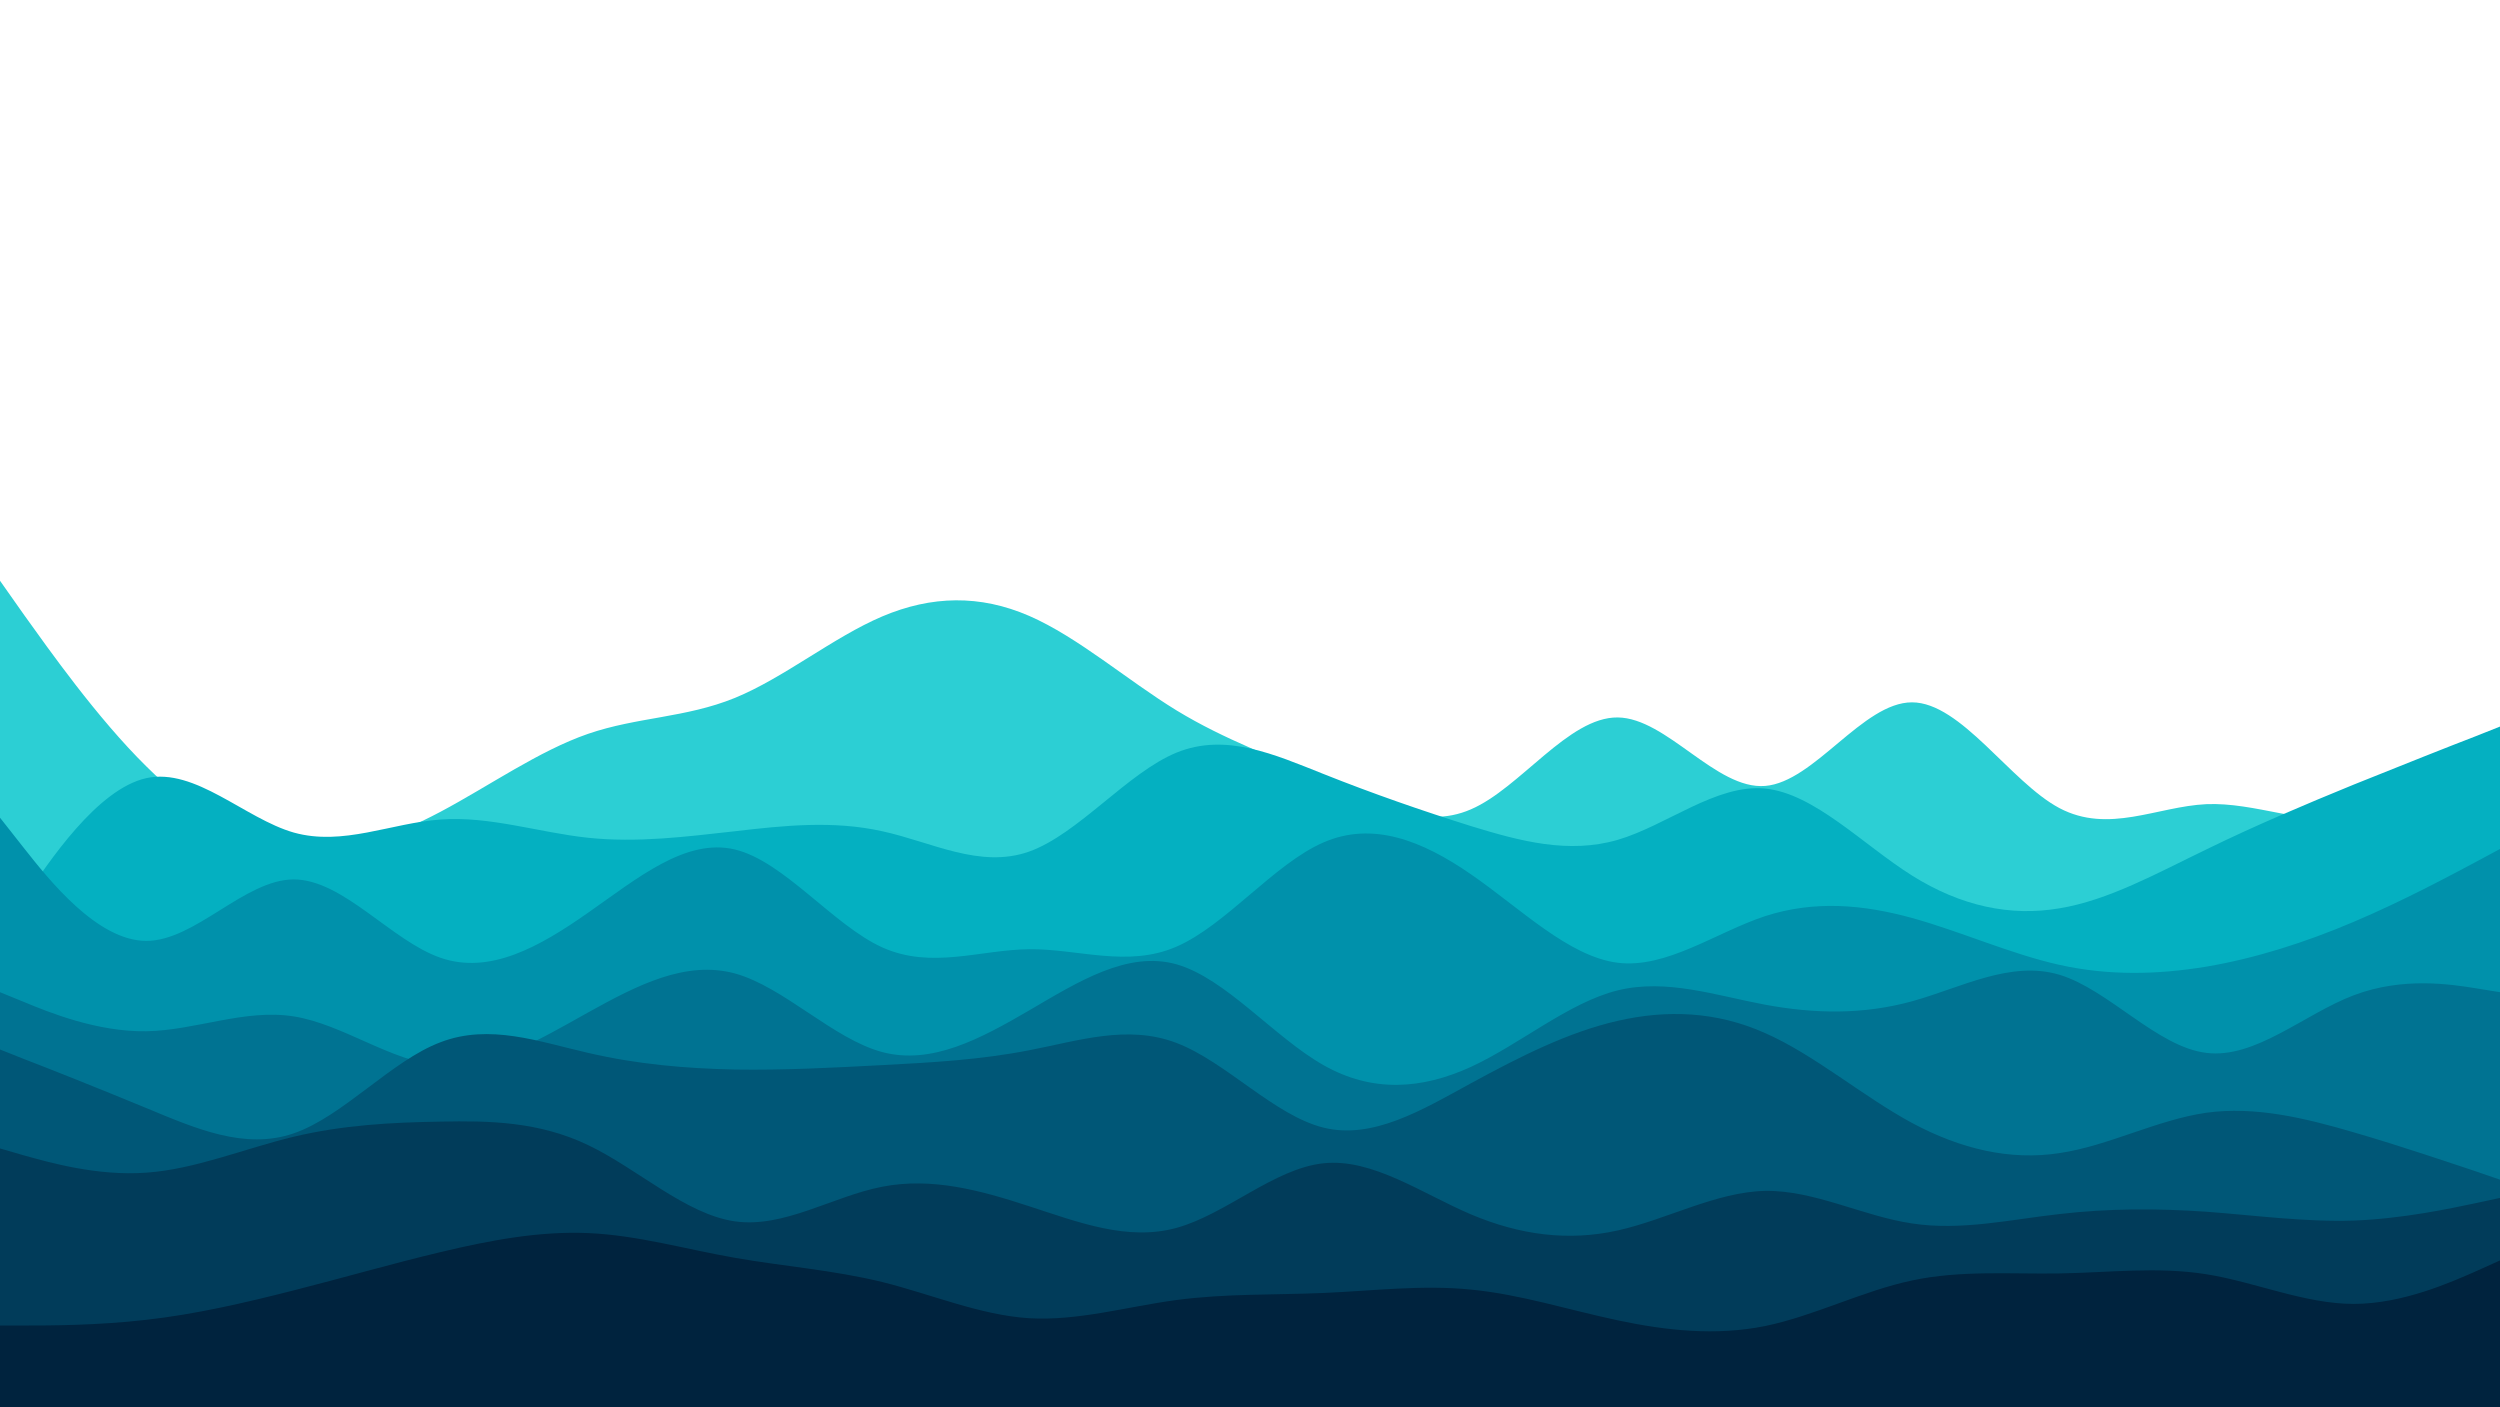
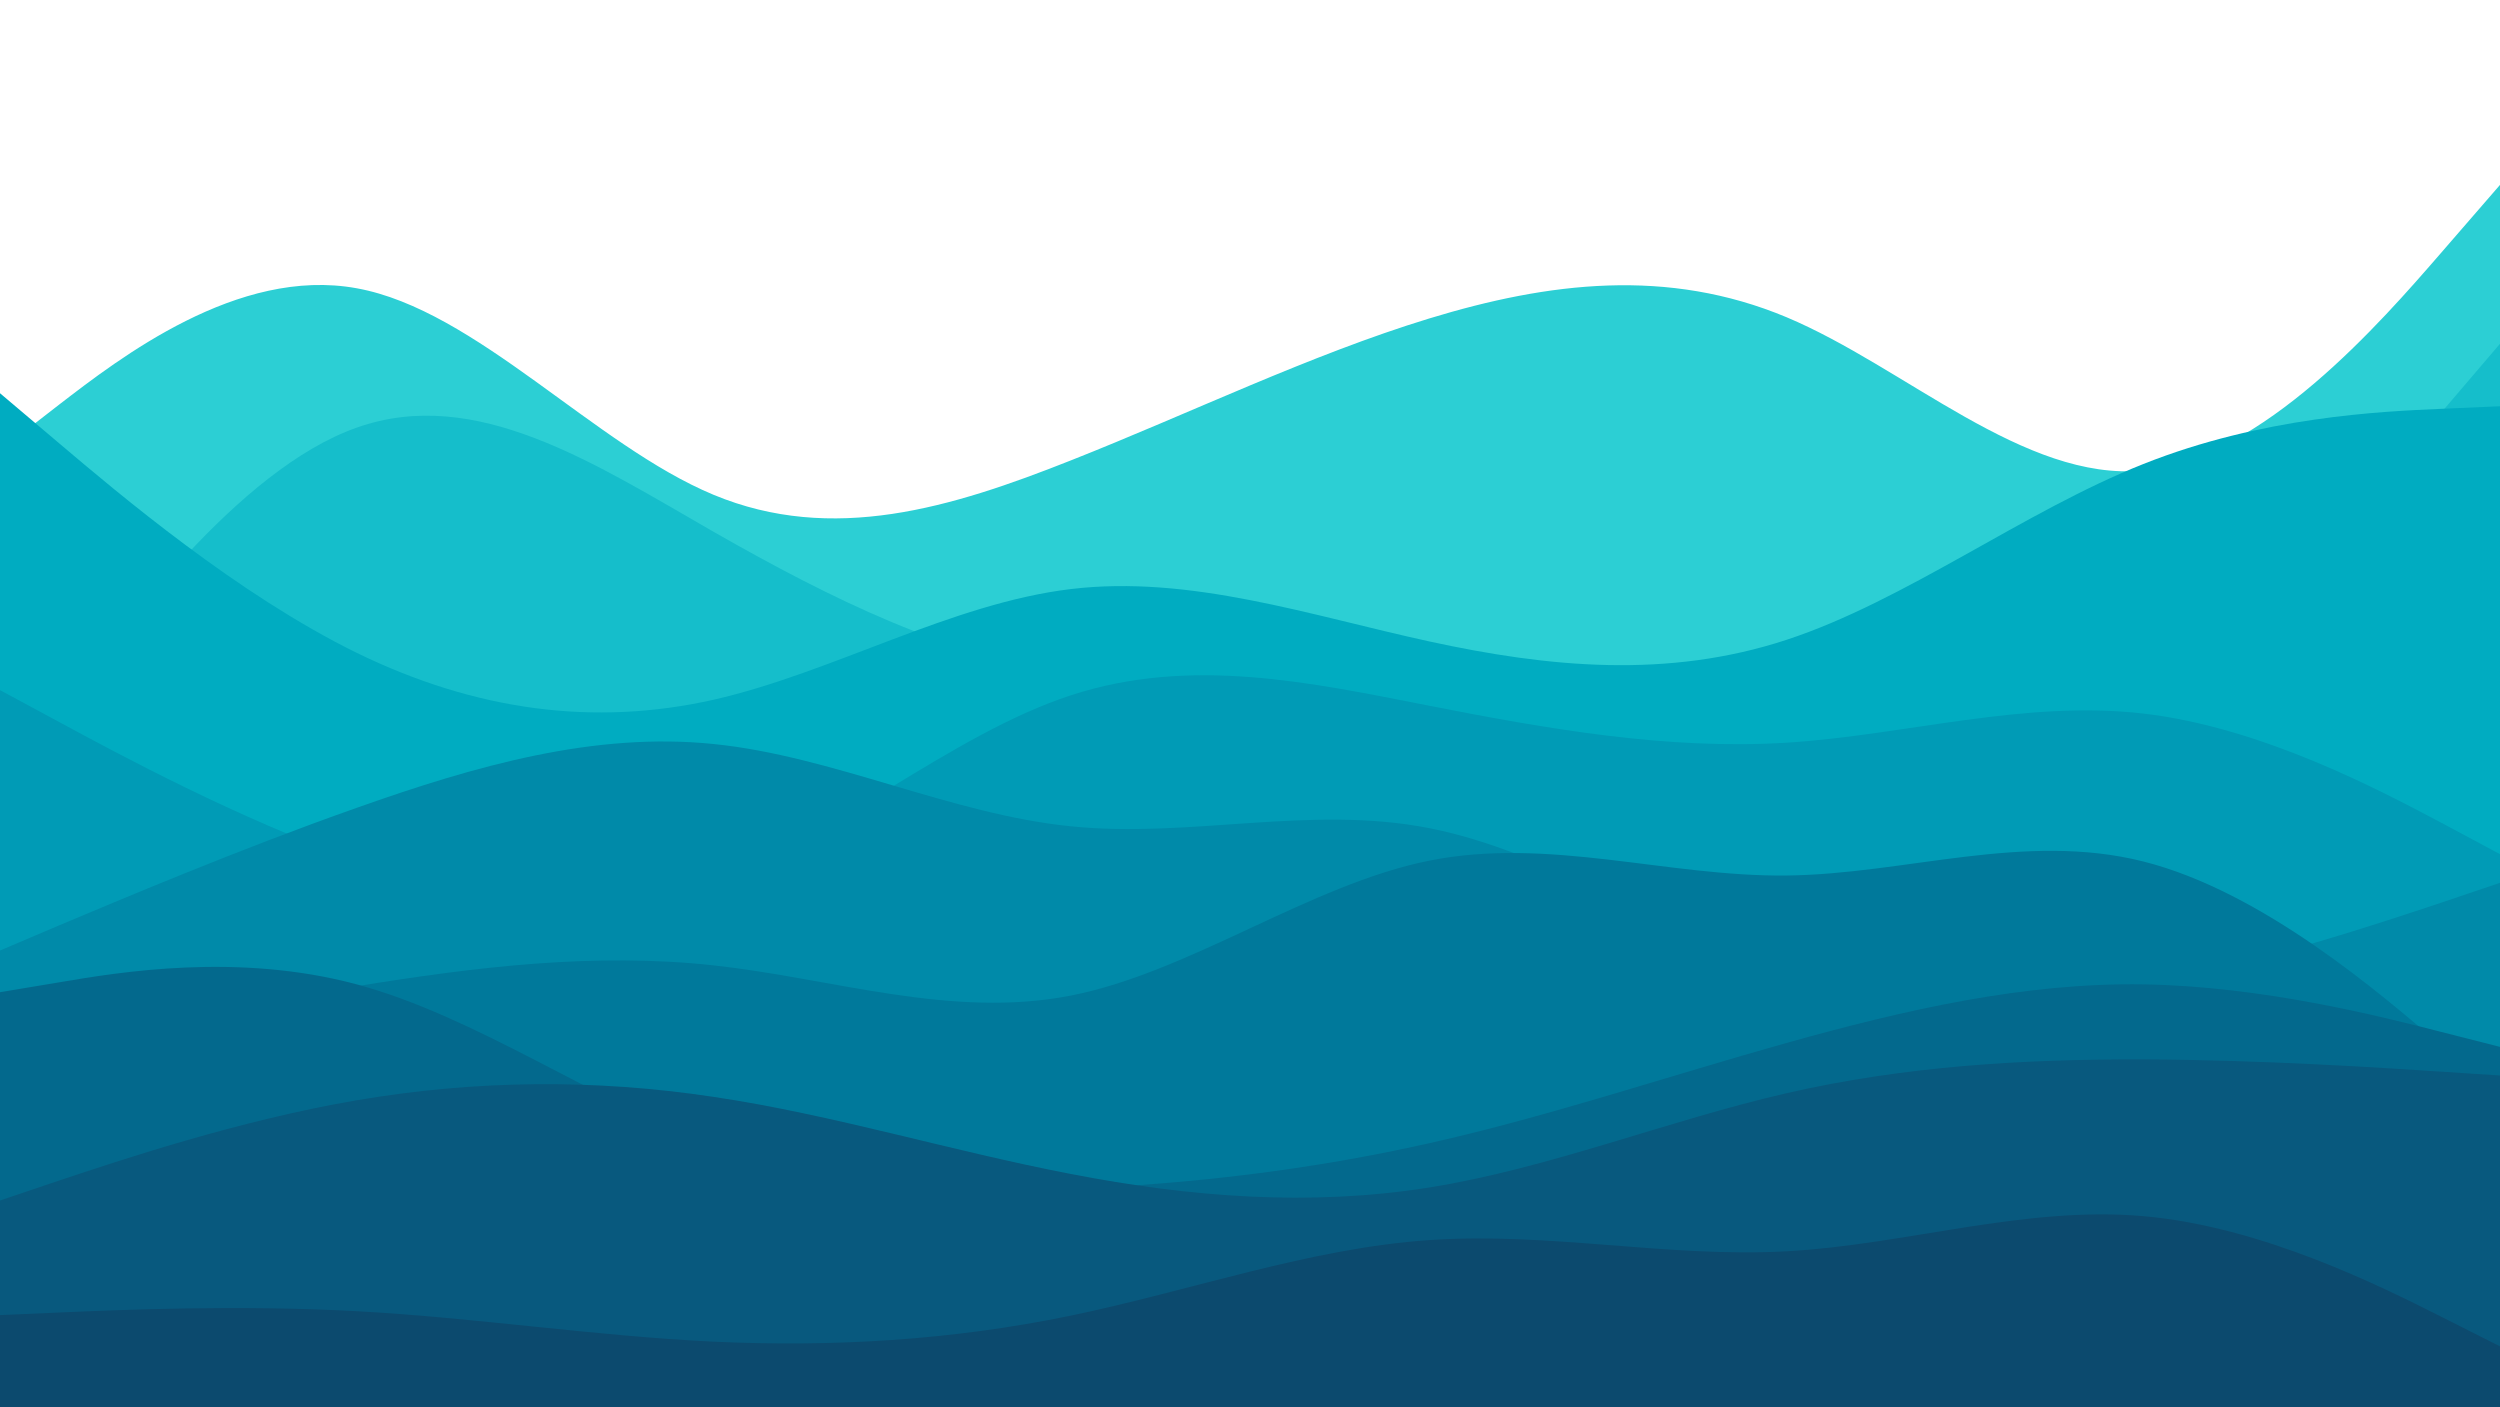
<svg xmlns="http://www.w3.org/2000/svg" id="visual" viewBox="0 0 960 540" width="960" height="540" version="1.1">
-   <path d="M0 223L9.3 236.2C18.7 249.3 37.3 275.7 56.2 294.3C75 313 94 324 112.8 326.2C131.7 328.3 150.3 321.7 169.2 311.7C188 301.7 207 288.3 225.8 281.8C244.7 275.3 263.3 275.7 282.2 268C301 260.3 320 244.7 338.8 236.7C357.7 228.7 376.3 228.3 395.2 236.5C414 244.7 433 261.3 451.8 272.8C470.7 284.3 489.3 290.7 508.2 299.3C527 308 546 319 564.8 310.8C583.7 302.7 602.3 275.3 621.2 275.5C640 275.7 659 303.3 677.8 301.8C696.7 300.3 715.3 269.7 734.2 269.7C753 269.7 772 300.3 790.8 310.3C809.7 320.3 828.3 309.7 847.2 308.8C866 308 885 317 903.8 314.3C922.7 311.7 941.3 297.3 950.7 290.2L960 283L960 541L950.7 541C941.3 541 922.7 541 903.8 541C885 541 866 541 847.2 541C828.3 541 809.7 541 790.8 541C772 541 753 541 734.2 541C715.3 541 696.7 541 677.8 541C659 541 640 541 621.2 541C602.3 541 583.7 541 564.8 541C546 541 527 541 508.2 541C489.3 541 470.7 541 451.8 541C433 541 414 541 395.2 541C376.3 541 357.7 541 338.8 541C320 541 301 541 282.2 541C263.3 541 244.7 541 225.8 541C207 541 188 541 169.2 541C150.3 541 131.7 541 112.8 541C94 541 75 541 56.2 541C37.3 541 18.7 541 9.3 541L0 541Z" fill="#2ccfd4" />
-   <path d="M0 359L9.3 345C18.7 331 37.3 303 56.2 298.8C75 294.7 94 314.3 112.8 319.7C131.7 325 150.3 316 169.2 314.7C188 313.3 207 319.7 225.8 321.7C244.7 323.7 263.3 321.3 282.2 319.2C301 317 320 315 338.8 319.2C357.7 323.3 376.3 333.7 395.2 327C414 320.3 433 296.7 451.8 289C470.7 281.3 489.3 289.7 508.2 297.2C527 304.7 546 311.3 564.8 317.2C583.7 323 602.3 328 621.2 322.5C640 317 659 301 677.8 302.8C696.7 304.7 715.3 324.3 734.2 336.2C753 348 772 352 790.8 348.8C809.7 345.7 828.3 335.3 847.2 326.2C866 317 885 309 903.8 301.3C922.7 293.7 941.3 286.3 950.7 282.7L960 279L960 541L950.7 541C941.3 541 922.7 541 903.8 541C885 541 866 541 847.2 541C828.3 541 809.7 541 790.8 541C772 541 753 541 734.2 541C715.3 541 696.7 541 677.8 541C659 541 640 541 621.2 541C602.3 541 583.7 541 564.8 541C546 541 527 541 508.2 541C489.3 541 470.7 541 451.8 541C433 541 414 541 395.2 541C376.3 541 357.7 541 338.8 541C320 541 301 541 282.2 541C263.3 541 244.7 541 225.8 541C207 541 188 541 169.2 541C150.3 541 131.7 541 112.8 541C94 541 75 541 56.2 541C37.3 541 18.7 541 9.3 541L0 541Z" fill="#04b0c1" />
-   <path d="M0 314L9.3 325.8C18.7 337.7 37.3 361.3 56.2 361.3C75 361.3 94 337.7 112.8 337.7C131.7 337.7 150.3 361.3 169.2 367.8C188 374.3 207 363.7 225.8 350.5C244.7 337.3 263.3 321.7 282.2 326.2C301 330.7 320 355.3 338.8 363.8C357.7 372.3 376.3 364.7 395.2 364.5C414 364.3 433 371.7 451.8 363.5C470.7 355.3 489.3 331.7 508.2 323.5C527 315.3 546 322.7 564.8 335.7C583.7 348.7 602.3 367.3 621.2 369.7C640 372 659 358 677.8 351.8C696.7 345.7 715.3 347.3 734.2 352.5C753 357.7 772 366.3 790.8 370.5C809.7 374.7 828.3 374.3 847.2 371.2C866 368 885 362 903.8 354C922.7 346 941.3 336 950.7 331L960 326L960 541L950.7 541C941.3 541 922.7 541 903.8 541C885 541 866 541 847.2 541C828.3 541 809.7 541 790.8 541C772 541 753 541 734.2 541C715.3 541 696.7 541 677.8 541C659 541 640 541 621.2 541C602.3 541 583.7 541 564.8 541C546 541 527 541 508.2 541C489.3 541 470.7 541 451.8 541C433 541 414 541 395.2 541C376.3 541 357.7 541 338.8 541C320 541 301 541 282.2 541C263.3 541 244.7 541 225.8 541C207 541 188 541 169.2 541C150.3 541 131.7 541 112.8 541C94 541 75 541 56.2 541C37.3 541 18.7 541 9.3 541L0 541Z" fill="#0091ab" />
-   <path d="M0 381L9.3 384.8C18.7 388.7 37.3 396.3 56.2 396C75 395.7 94 387.3 112.8 390.3C131.7 393.3 150.3 407.7 169.2 409.2C188 410.7 207 399.3 225.8 388.8C244.7 378.3 263.3 368.7 282.2 373.8C301 379 320 399 338.8 404C357.7 409 376.3 399 395.2 388C414 377 433 365 451.8 370.3C470.7 375.7 489.3 398.3 508.2 409C527 419.7 546 418.3 564.8 409.7C583.7 401 602.3 385 621.2 380.3C640 375.7 659 382.3 677.8 385.8C696.7 389.3 715.3 389.7 734.2 384.5C753 379.3 772 368.7 790.8 374.3C809.7 380 828.3 402 847.2 404.3C866 406.7 885 389.3 903.8 382.2C922.7 375 941.3 378 950.7 379.5L960 381L960 541L950.7 541C941.3 541 922.7 541 903.8 541C885 541 866 541 847.2 541C828.3 541 809.7 541 790.8 541C772 541 753 541 734.2 541C715.3 541 696.7 541 677.8 541C659 541 640 541 621.2 541C602.3 541 583.7 541 564.8 541C546 541 527 541 508.2 541C489.3 541 470.7 541 451.8 541C433 541 414 541 395.2 541C376.3 541 357.7 541 338.8 541C320 541 301 541 282.2 541C263.3 541 244.7 541 225.8 541C207 541 188 541 169.2 541C150.3 541 131.7 541 112.8 541C94 541 75 541 56.2 541C37.3 541 18.7 541 9.3 541L0 541Z" fill="#007392" />
-   <path d="M0 403L9.3 406.7C18.7 410.3 37.3 417.7 56.2 425.5C75 433.3 94 441.7 112.8 435.2C131.7 428.7 150.3 407.3 169.2 400.2C188 393 207 400 225.8 404.3C244.7 408.7 263.3 410.3 282.2 410.7C301 411 320 410 338.8 409C357.7 408 376.3 407 395.2 403.3C414 399.7 433 393.3 451.8 400.5C470.7 407.7 489.3 428.3 508.2 433C527 437.7 546 426.3 564.8 416C583.7 405.7 602.3 396.3 621.2 392C640 387.7 659 388.3 677.8 396.7C696.7 405 715.3 421 734.2 431.2C753 441.3 772 445.7 790.8 442.8C809.7 440 828.3 430 847.2 427.3C866 424.7 885 429.3 903.8 434.8C922.7 440.3 941.3 446.7 950.7 449.8L960 453L960 541L950.7 541C941.3 541 922.7 541 903.8 541C885 541 866 541 847.2 541C828.3 541 809.7 541 790.8 541C772 541 753 541 734.2 541C715.3 541 696.7 541 677.8 541C659 541 640 541 621.2 541C602.3 541 583.7 541 564.8 541C546 541 527 541 508.2 541C489.3 541 470.7 541 451.8 541C433 541 414 541 395.2 541C376.3 541 357.7 541 338.8 541C320 541 301 541 282.2 541C263.3 541 244.7 541 225.8 541C207 541 188 541 169.2 541C150.3 541 131.7 541 112.8 541C94 541 75 541 56.2 541C37.3 541 18.7 541 9.3 541L0 541Z" fill="#005777" />
-   <path d="M0 441L9.3 443.7C18.7 446.3 37.3 451.7 56.2 450.3C75 449 94 441 112.8 436.5C131.7 432 150.3 431 169.2 430.7C188 430.3 207 430.7 225.8 439.7C244.7 448.7 263.3 466.3 282.2 469C301 471.7 320 459.3 338.8 455.7C357.7 452 376.3 457 395.2 463.2C414 469.3 433 476.7 451.8 471.5C470.7 466.3 489.3 448.7 508.2 446.7C527 444.7 546 458.3 564.8 466.3C583.7 474.3 602.3 476.7 621.2 472.5C640 468.3 659 457.7 677.8 457.3C696.7 457 715.3 467 734.2 469.8C753 472.7 772 468.3 790.8 466.2C809.7 464 828.3 464 847.2 465.3C866 466.7 885 469.3 903.8 468.7C922.7 468 941.3 464 950.7 462L960 460L960 541L950.7 541C941.3 541 922.7 541 903.8 541C885 541 866 541 847.2 541C828.3 541 809.7 541 790.8 541C772 541 753 541 734.2 541C715.3 541 696.7 541 677.8 541C659 541 640 541 621.2 541C602.3 541 583.7 541 564.8 541C546 541 527 541 508.2 541C489.3 541 470.7 541 451.8 541C433 541 414 541 395.2 541C376.3 541 357.7 541 338.8 541C320 541 301 541 282.2 541C263.3 541 244.7 541 225.8 541C207 541 188 541 169.2 541C150.3 541 131.7 541 112.8 541C94 541 75 541 56.2 541C37.3 541 18.7 541 9.3 541L0 541Z" fill="#013c5a" />
-   <path d="M0 509L9.3 509C18.7 509 37.3 509 56.2 506.8C75 504.7 94 500.3 112.8 495.5C131.7 490.7 150.3 485.3 169.2 480.8C188 476.3 207 472.7 225.8 473.5C244.7 474.3 263.3 479.7 282.2 483C301 486.3 320 487.7 338.8 492.3C357.7 497 376.3 505 395.2 506.2C414 507.3 433 501.7 451.8 499.2C470.7 496.7 489.3 497.3 508.2 496.5C527 495.7 546 493.3 564.8 495.2C583.7 497 602.3 503 621.2 507C640 511 659 513 677.8 509.2C696.7 505.3 715.3 495.7 734.2 491.7C753 487.7 772 489.3 790.8 489C809.7 488.7 828.3 486.3 847.2 489.3C866 492.3 885 500.7 903.8 500.7C922.7 500.7 941.3 492.3 950.7 488.2L960 484L960 541L950.7 541C941.3 541 922.7 541 903.8 541C885 541 866 541 847.2 541C828.3 541 809.7 541 790.8 541C772 541 753 541 734.2 541C715.3 541 696.7 541 677.8 541C659 541 640 541 621.2 541C602.3 541 583.7 541 564.8 541C546 541 527 541 508.2 541C489.3 541 470.7 541 451.8 541C433 541 414 541 395.2 541C376.3 541 357.7 541 338.8 541C320 541 301 541 282.2 541C263.3 541 244.7 541 225.8 541C207 541 188 541 169.2 541C150.3 541 131.7 541 112.8 541C94 541 75 541 56.2 541C37.3 541 18.7 541 9.3 541L0 541Z" fill="#00233e" />
+   <path d="M0 173L22.8 155.3C45.7 137.7 91.3 102.3 137 110.7C182.7 119 228.3 171 274 190C319.7 209 365.3 195 411.2 176.8C457 158.7 503 136.3 548.8 122.3C594.7 108.3 640.3 102.7 686 121.8C731.7 141 777.3 185 823 180.7C868.7 176.3 914.3 123.7 937.2 97.3L960 71L960 541L937.2 541C914.3 541 868.7 541 823 541C777.3 541 731.7 541 686 541C640.3 541 594.7 541 548.8 541C503 541 457 541 411.2 541C365.3 541 319.7 541 274 541C228.3 541 182.7 541 137 541C91.3 541 45.7 541 22.8 541L0 541Z" fill="#2ccfd4" />
+   <path d="M0 305L22.8 273.8C45.7 242.7 91.3 180.3 137 164.2C182.7 148 228.3 178 274 204.2C319.7 230.3 365.3 252.7 411.2 258.2C457 263.7 503 252.3 548.8 256.8C594.7 261.3 640.3 281.7 686 290.2C731.7 298.7 777.3 295.3 823 267C868.7 238.7 914.3 185.3 937.2 158.7L960 132L960 541L937.2 541C914.3 541 868.7 541 823 541C777.3 541 731.7 541 686 541C640.3 541 594.7 541 548.8 541C503 541 457 541 411.2 541C365.3 541 319.7 541 274 541C228.3 541 182.7 541 137 541C91.3 541 45.7 541 22.8 541L0 541Z" fill="#15becb" />
+   <path d="M0 151L22.8 170.3C45.7 189.7 91.3 228.3 137 250.7C182.7 273 228.3 279 274 268.7C319.7 258.3 365.3 231.7 411.2 226.2C457 220.7 503 236.3 548.8 246.3C594.7 256.3 640.3 260.7 686 245.7C731.7 230.7 777.3 196.3 823 178.2C868.7 160 914.3 158 937.2 157L960 156L960 541L937.2 541C914.3 541 868.7 541 823 541C777.3 541 731.7 541 686 541C640.3 541 594.7 541 548.8 541C503 541 457 541 411.2 541C365.3 541 319.7 541 274 541C228.3 541 182.7 541 137 541C91.3 541 45.7 541 22.8 541L0 541Z" fill="#00acc1" />
+   <path d="M0 265L22.8 277.3C45.7 289.7 91.3 314.3 137 330.5C182.7 346.7 228.3 354.3 274 338.2C319.7 322 365.3 282 411.2 267C457 252 503 262 548.8 271C594.7 280 640.3 288 686 285.2C731.7 282.3 777.3 268.7 823 274C868.7 279.3 914.3 303.7 937.2 315.8L960 328L960 541L937.2 541C914.3 541 868.7 541 823 541C777.3 541 731.7 541 686 541C640.3 541 594.7 541 548.8 541C503 541 457 541 411.2 541C365.3 541 319.7 541 274 541C228.3 541 182.7 541 137 541C91.3 541 45.7 541 22.8 541L0 541Z" fill="#009bb6" />
+   <path d="M0 365L22.8 355.3C45.7 345.7 91.3 326.3 137 310.2C182.7 294 228.3 281 274 285.7C319.7 290.3 365.3 312.7 411.2 317.3C457 322 503 309 548.8 318C594.7 327 640.3 358 686 372.8C731.7 387.7 777.3 386.3 823 378C868.7 369.7 914.3 354.3 937.2 346.7L960 339L960 541L937.2 541C914.3 541 868.7 541 823 541C777.3 541 731.7 541 686 541C640.3 541 594.7 541 548.8 541C503 541 457 541 411.2 541C365.3 541 319.7 541 274 541C228.3 541 182.7 541 137 541C91.3 541 45.7 541 22.8 541L0 541Z" fill="#008aa9" />
+   <path d="M0 404L22.8 399.5C45.7 395 91.3 386 137 378.7C182.7 371.3 228.3 365.7 274 370.7C319.7 375.7 365.3 391.3 411.2 382.3C457 373.3 503 339.7 548.8 330.5C594.7 321.3 640.3 336.7 686 336.2C731.7 335.7 777.3 319.3 823 330.8C868.7 342.3 914.3 381.7 937.2 401.3L960 421L960 541L937.2 541C914.3 541 868.7 541 823 541C777.3 541 731.7 541 686 541C640.3 541 594.7 541 548.8 541C503 541 457 541 411.2 541C365.3 541 319.7 541 274 541C228.3 541 182.7 541 137 541C91.3 541 45.7 541 22.8 541L0 541Z" fill="#00799b" />
+   <path d="M0 381L22.8 377.2C45.7 373.3 91.3 365.7 137 378C182.7 390.3 228.3 422.7 274 439.7C319.7 456.7 365.3 458.3 411.2 456.5C457 454.7 503 449.3 548.8 439C594.7 428.7 640.3 413.3 686 400.5C731.7 387.7 777.3 377.3 823 378C868.7 378.7 914.3 390.3 937.2 396.2L960 402L960 541L937.2 541C914.3 541 868.7 541 823 541C777.3 541 731.7 541 686 541C640.3 541 594.7 541 548.8 541C503 541 457 541 411.2 541C365.3 541 319.7 541 274 541C228.3 541 182.7 541 137 541C91.3 541 45.7 541 22.8 541L0 541Z" fill="#03698d" />
+   <path d="M0 461L22.8 453.3C45.7 445.7 91.3 430.3 137 422.5C182.7 414.7 228.3 414.3 274 421.2C319.7 428 365.3 442 411.2 450.8C457 459.7 503 463.3 548.8 456C594.7 448.7 640.3 430.3 686 419.8C731.7 409.3 777.3 406.7 823 406.8C868.7 407 914.3 410 937.2 411.5L960 413L960 541L937.2 541C914.3 541 868.7 541 823 541C777.3 541 731.7 541 686 541C640.3 541 594.7 541 548.8 541C503 541 457 541 411.2 541C365.3 541 319.7 541 274 541C228.3 541 182.7 541 137 541C91.3 541 45.7 541 22.8 541L0 541Z" fill="#08597e" />
+   <path d="M0 505L22.8 504C45.7 503 91.3 501 137 503.5C182.7 506 228.3 513 274 515.2C319.7 517.3 365.3 514.7 411.2 505.2C457 495.7 503 479.3 548.8 476.2C594.7 473 640.3 483 686 480.5C731.7 478 777.3 463 823 467C868.7 471 914.3 494 937.2 505.5L960 517L960 541L937.2 541C914.3 541 868.7 541 823 541C777.3 541 731.7 541 686 541C640.3 541 594.7 541 548.8 541C503 541 457 541 411.2 541C365.3 541 319.7 541 274 541C228.3 541 182.7 541 137 541C91.3 541 45.7 541 22.8 541L0 541Z" fill="#0c4a6e" />
</svg>
